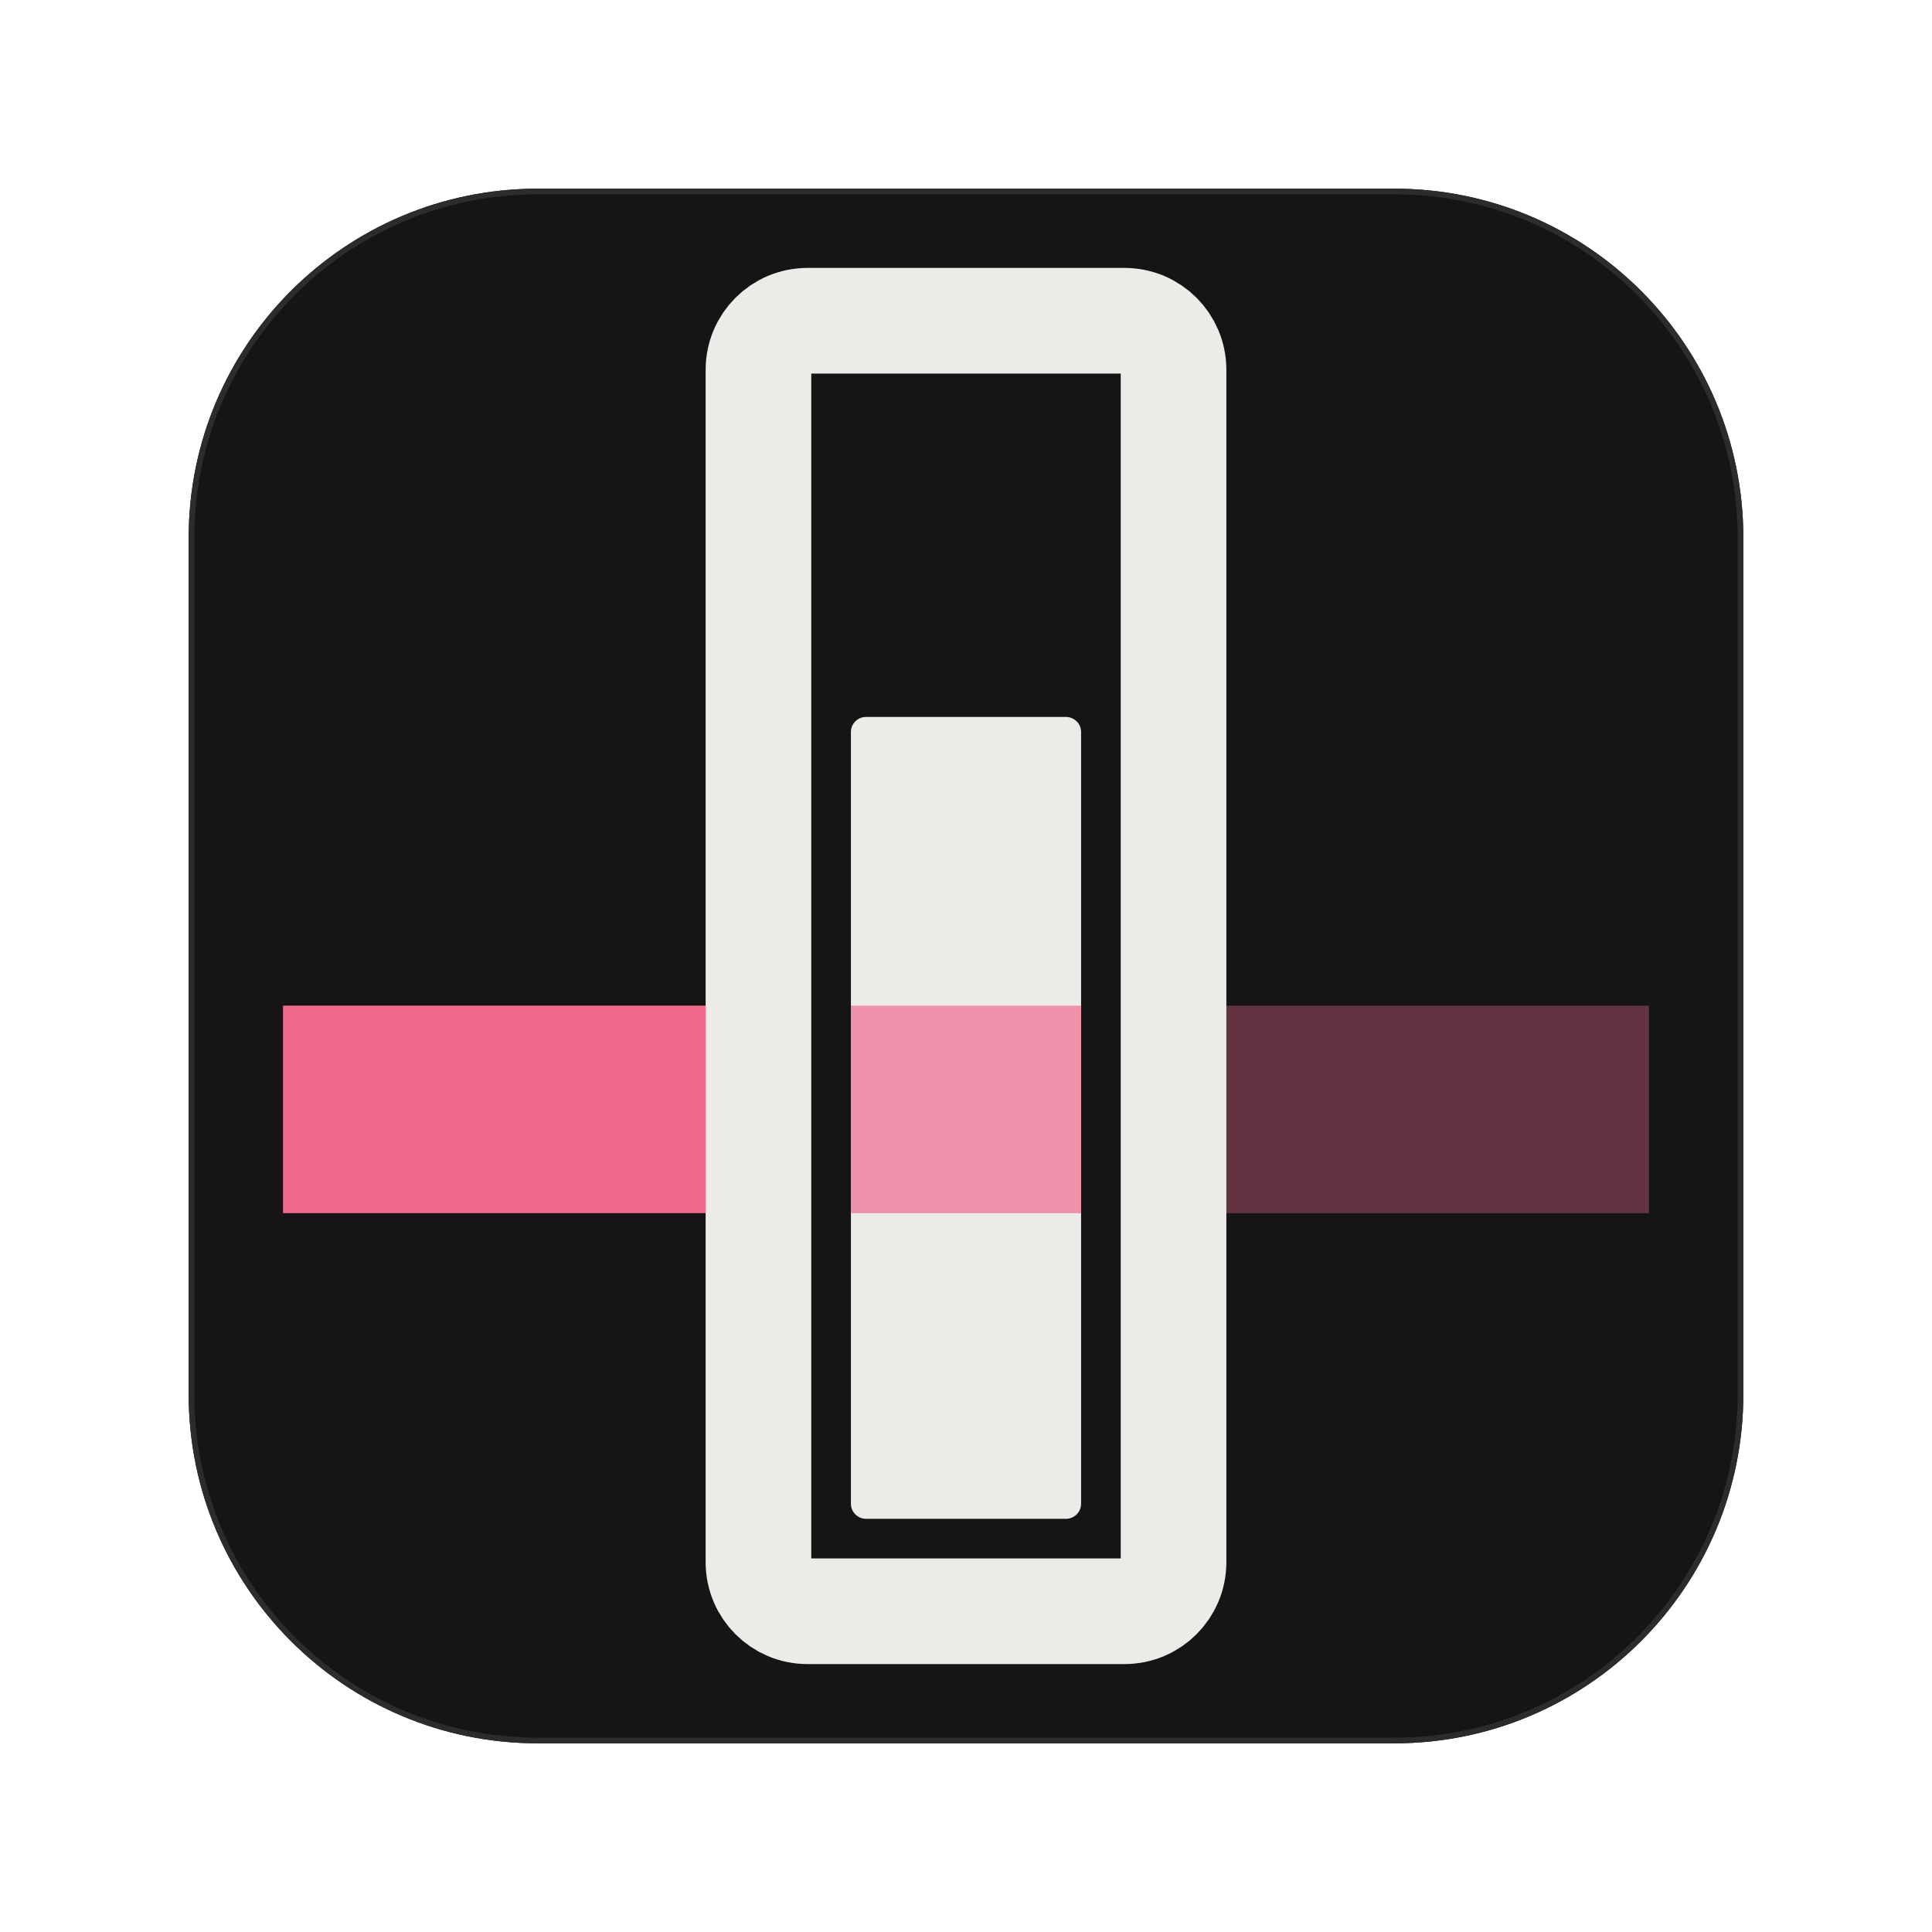
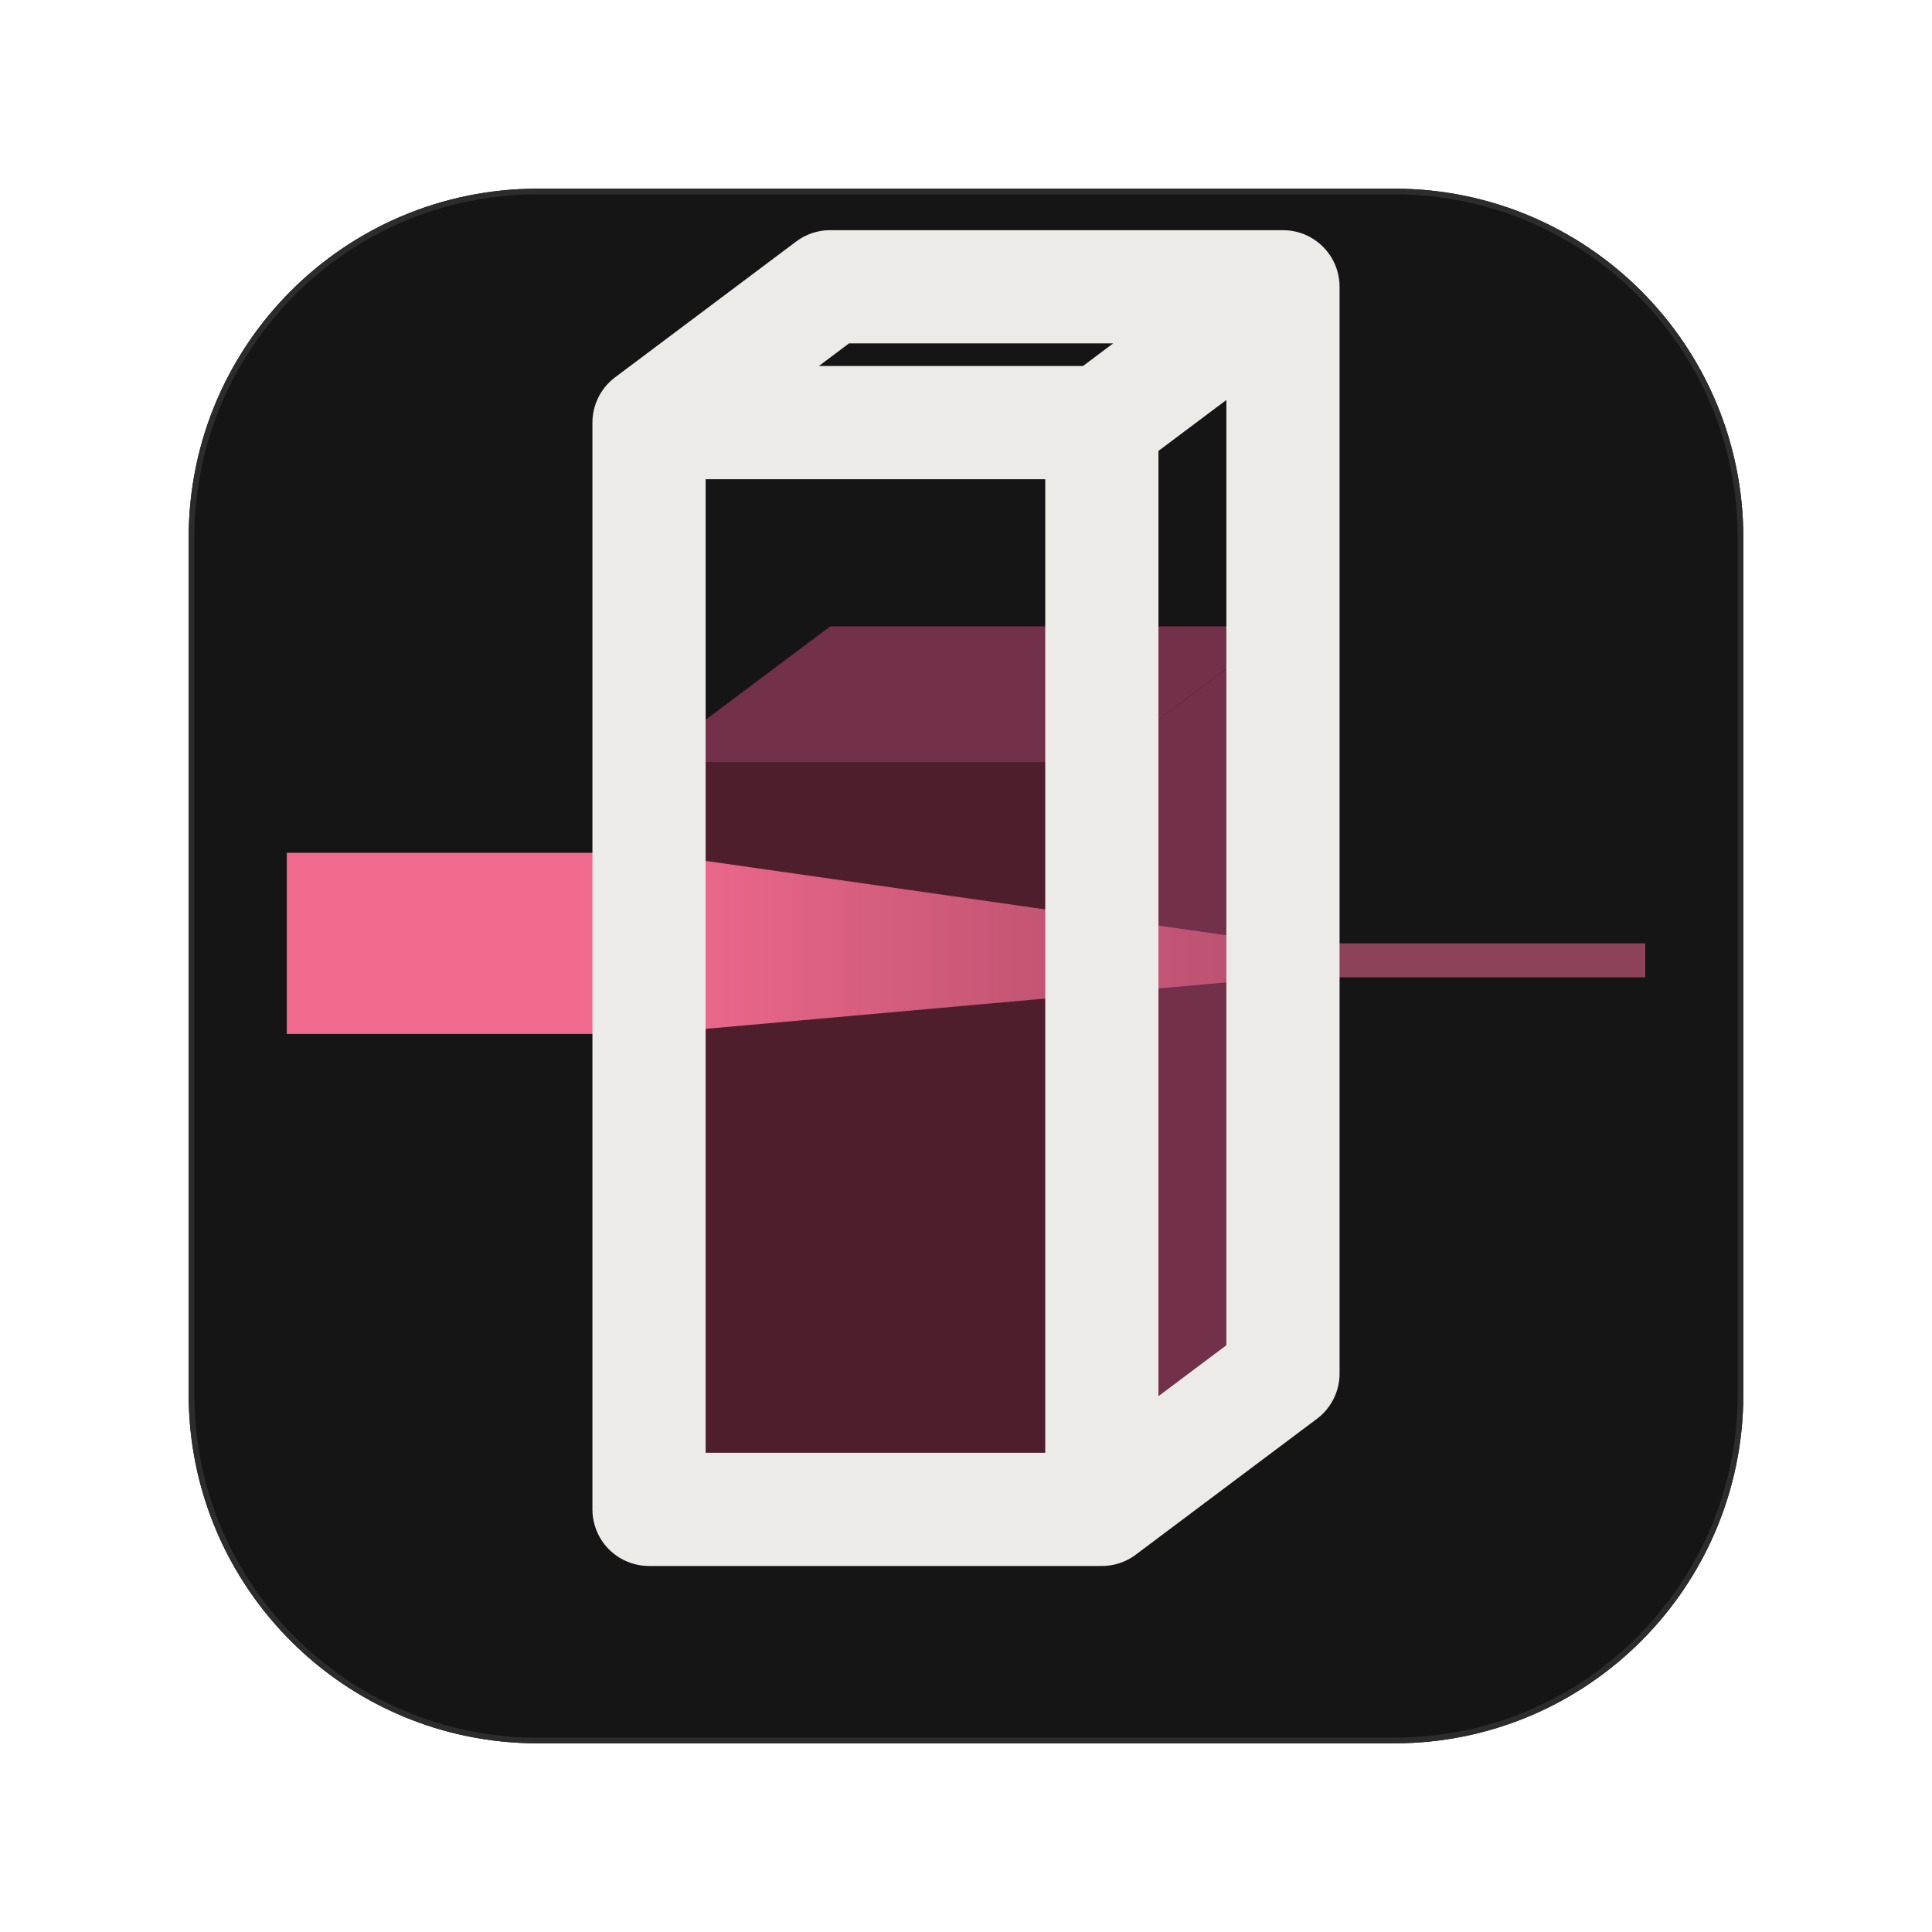
<svg xmlns="http://www.w3.org/2000/svg" viewBox="0 0 1024 1024" width="1024" height="1024">
  <rect x="100" y="100" width="824" height="824" rx="185" fill="#151515" />
  <rect x="101.5" y="101.5" width="821" height="821" rx="183.5" fill="none" stroke="#2c2c2c" stroke-width="3" />
-   <rect x="150" y="533" width="224" height="110" fill="#f06a8e" />
-   <rect x="650" y="533" width="224" height="110" fill="#f06a8e" opacity=".35" />
-   <rect x="402" y="170" width="220" height="684" rx="26" fill="none" stroke="#ecebe7" stroke-width="56" />
-   <rect x="451" y="380" width="122" height="425" rx="8" fill="#ecebe7" />
-   <rect x="451" y="533" width="122" height="110" fill="#f06a8e" opacity=".7" />
+   <g transform="translate(128 80) scale(12)">
+     <path d="M18 27H38V60H18Z" fill="#4f1e2d" />
+     <path d="M38 27L46 21V54L38 60Z" fill="#73304a" />
+     <path d="M18 27H38L46 21H26Z" fill="#73304a" />
+     <linearGradient id="beam" x1="18" x2="46" gradientUnits="userSpaceOnUse">
+       <stop offset="0" stop-color="#f06a8e" />
+       <stop offset="1" stop-color="#f06a8e" stop-opacity=".55" />
+     </linearGradient>
+     <path d="M2 31H18V39H2Z" fill="#f06a8e" />
+     <path d="M18 31L46 35V36.5L18 39Z" fill="url(#beam)" />
+     <path d="M46 35H62V36.5H46Z" fill="#f06a8e" opacity=".55" />
+     <path d="M18 12H38V60H18Z M38 12L46 6V54L38 60 M18 12L26 6H46" fill="none" stroke="#ecebe7" stroke-width="5" stroke-linejoin="round" stroke-linecap="round" />
+   </g>
</svg>
